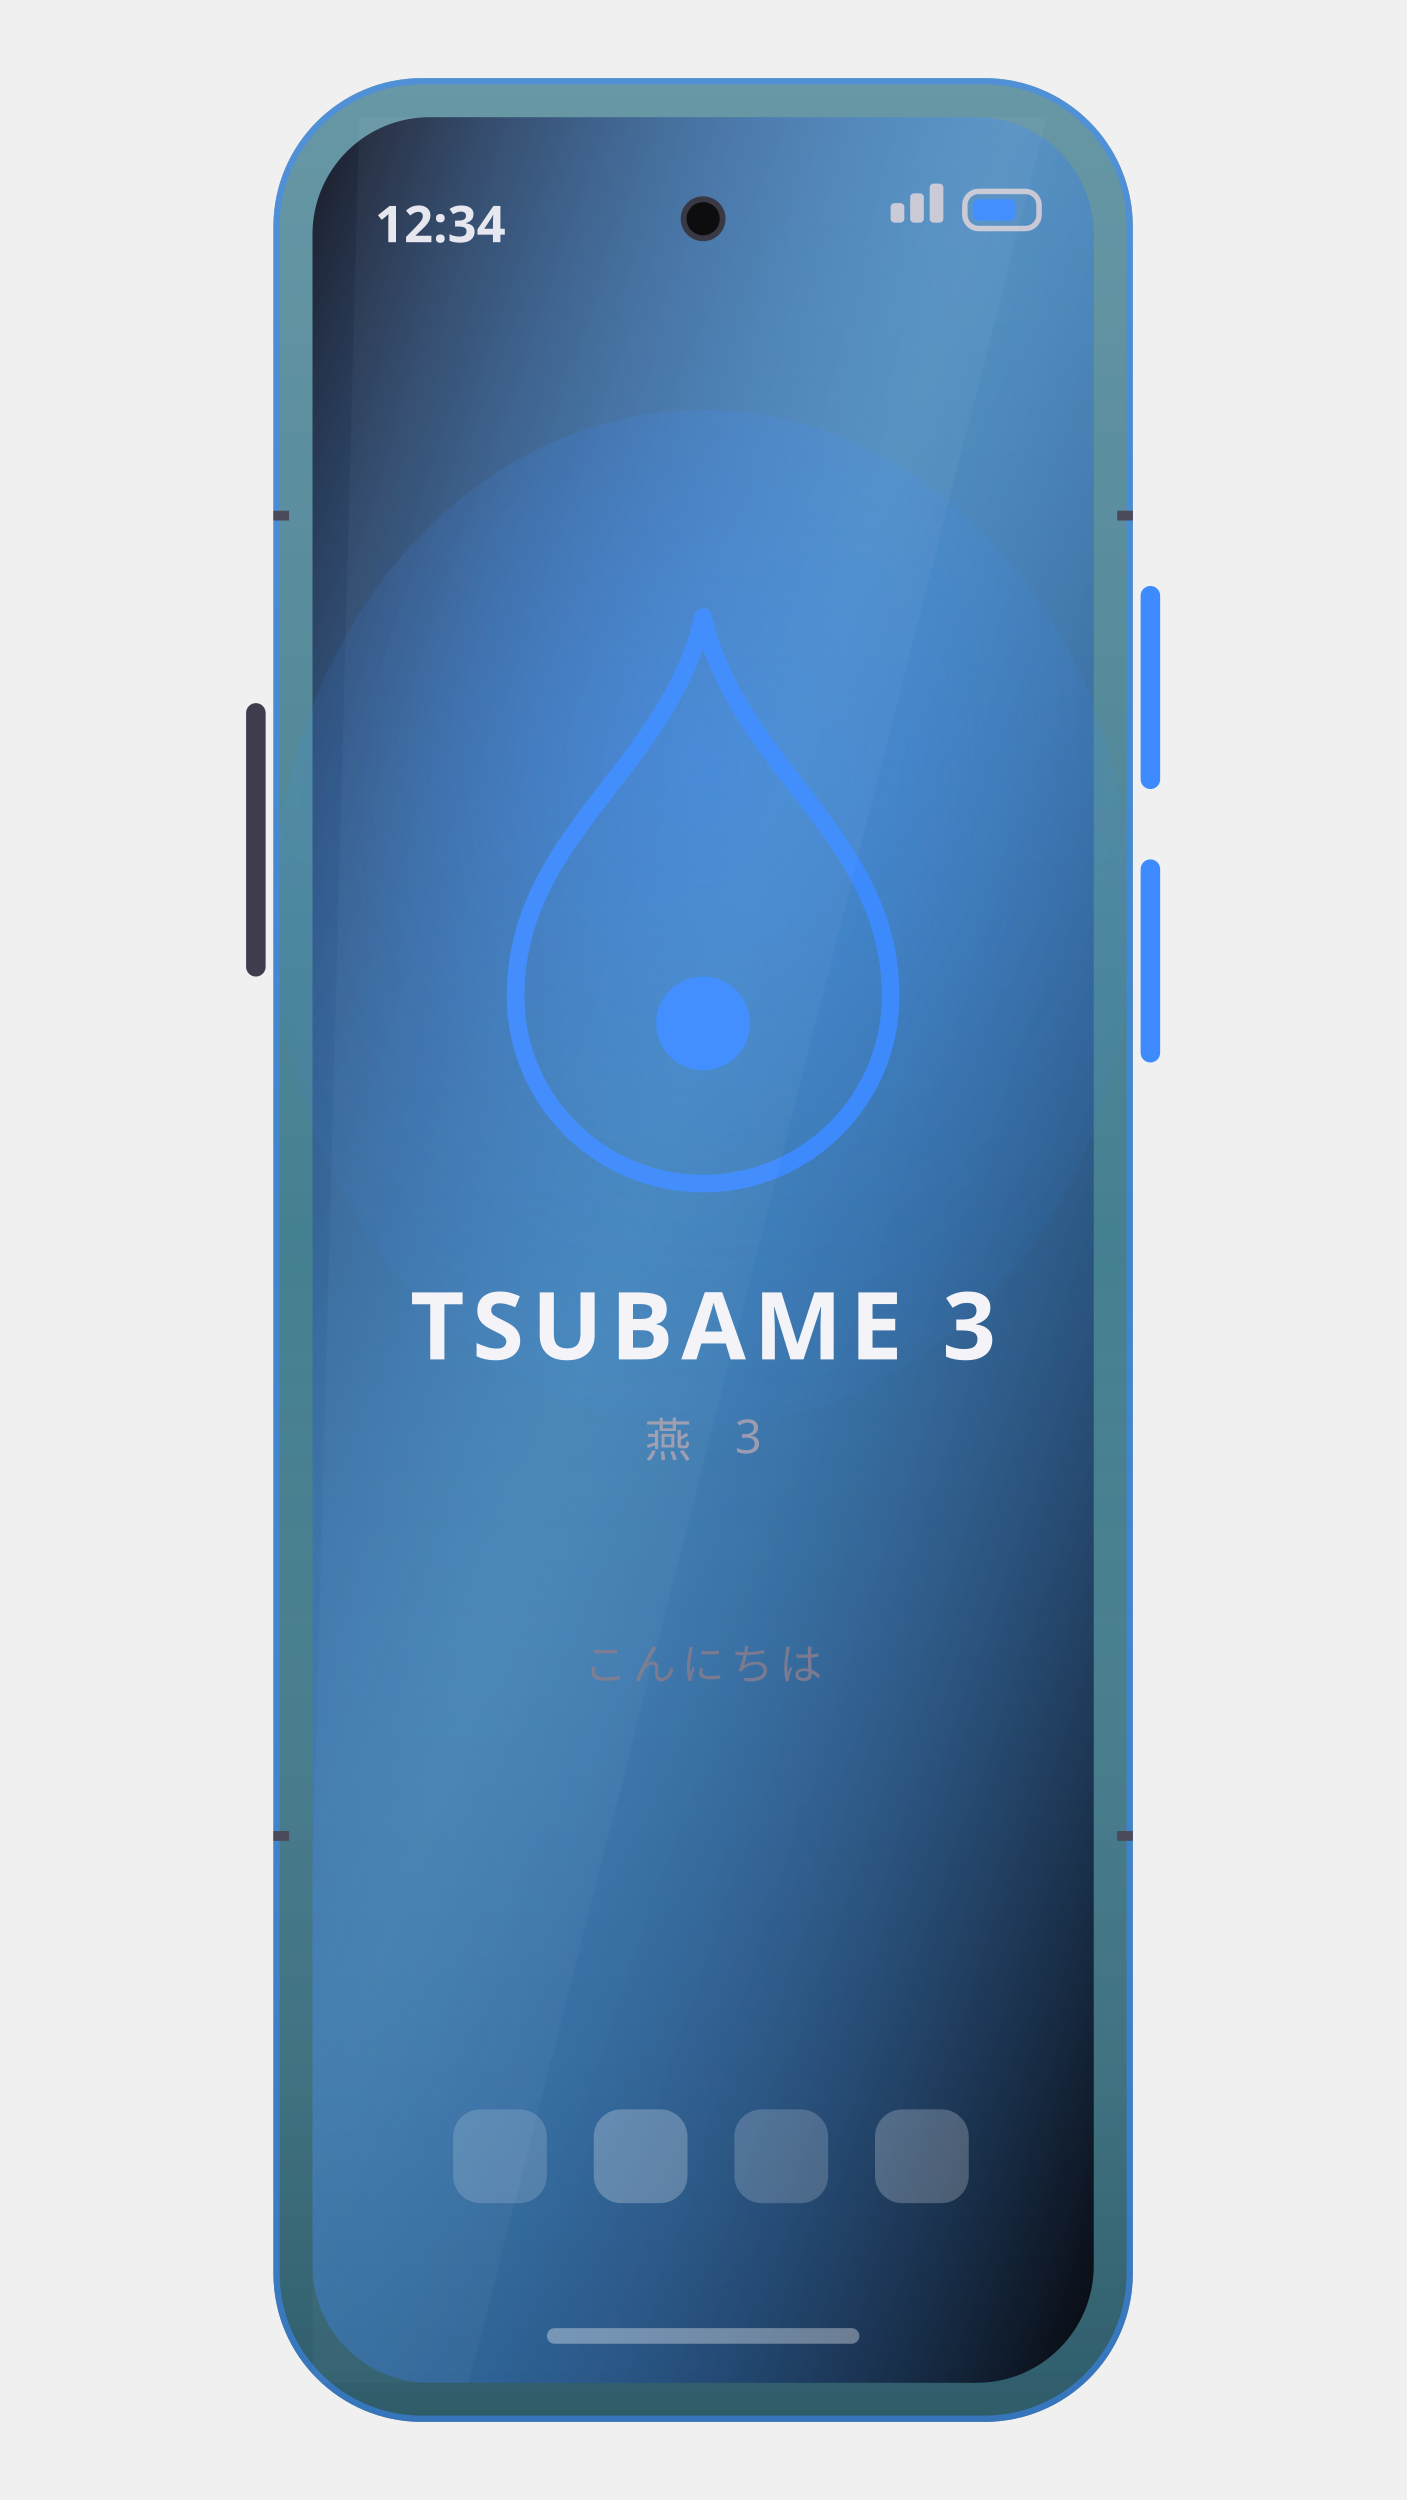
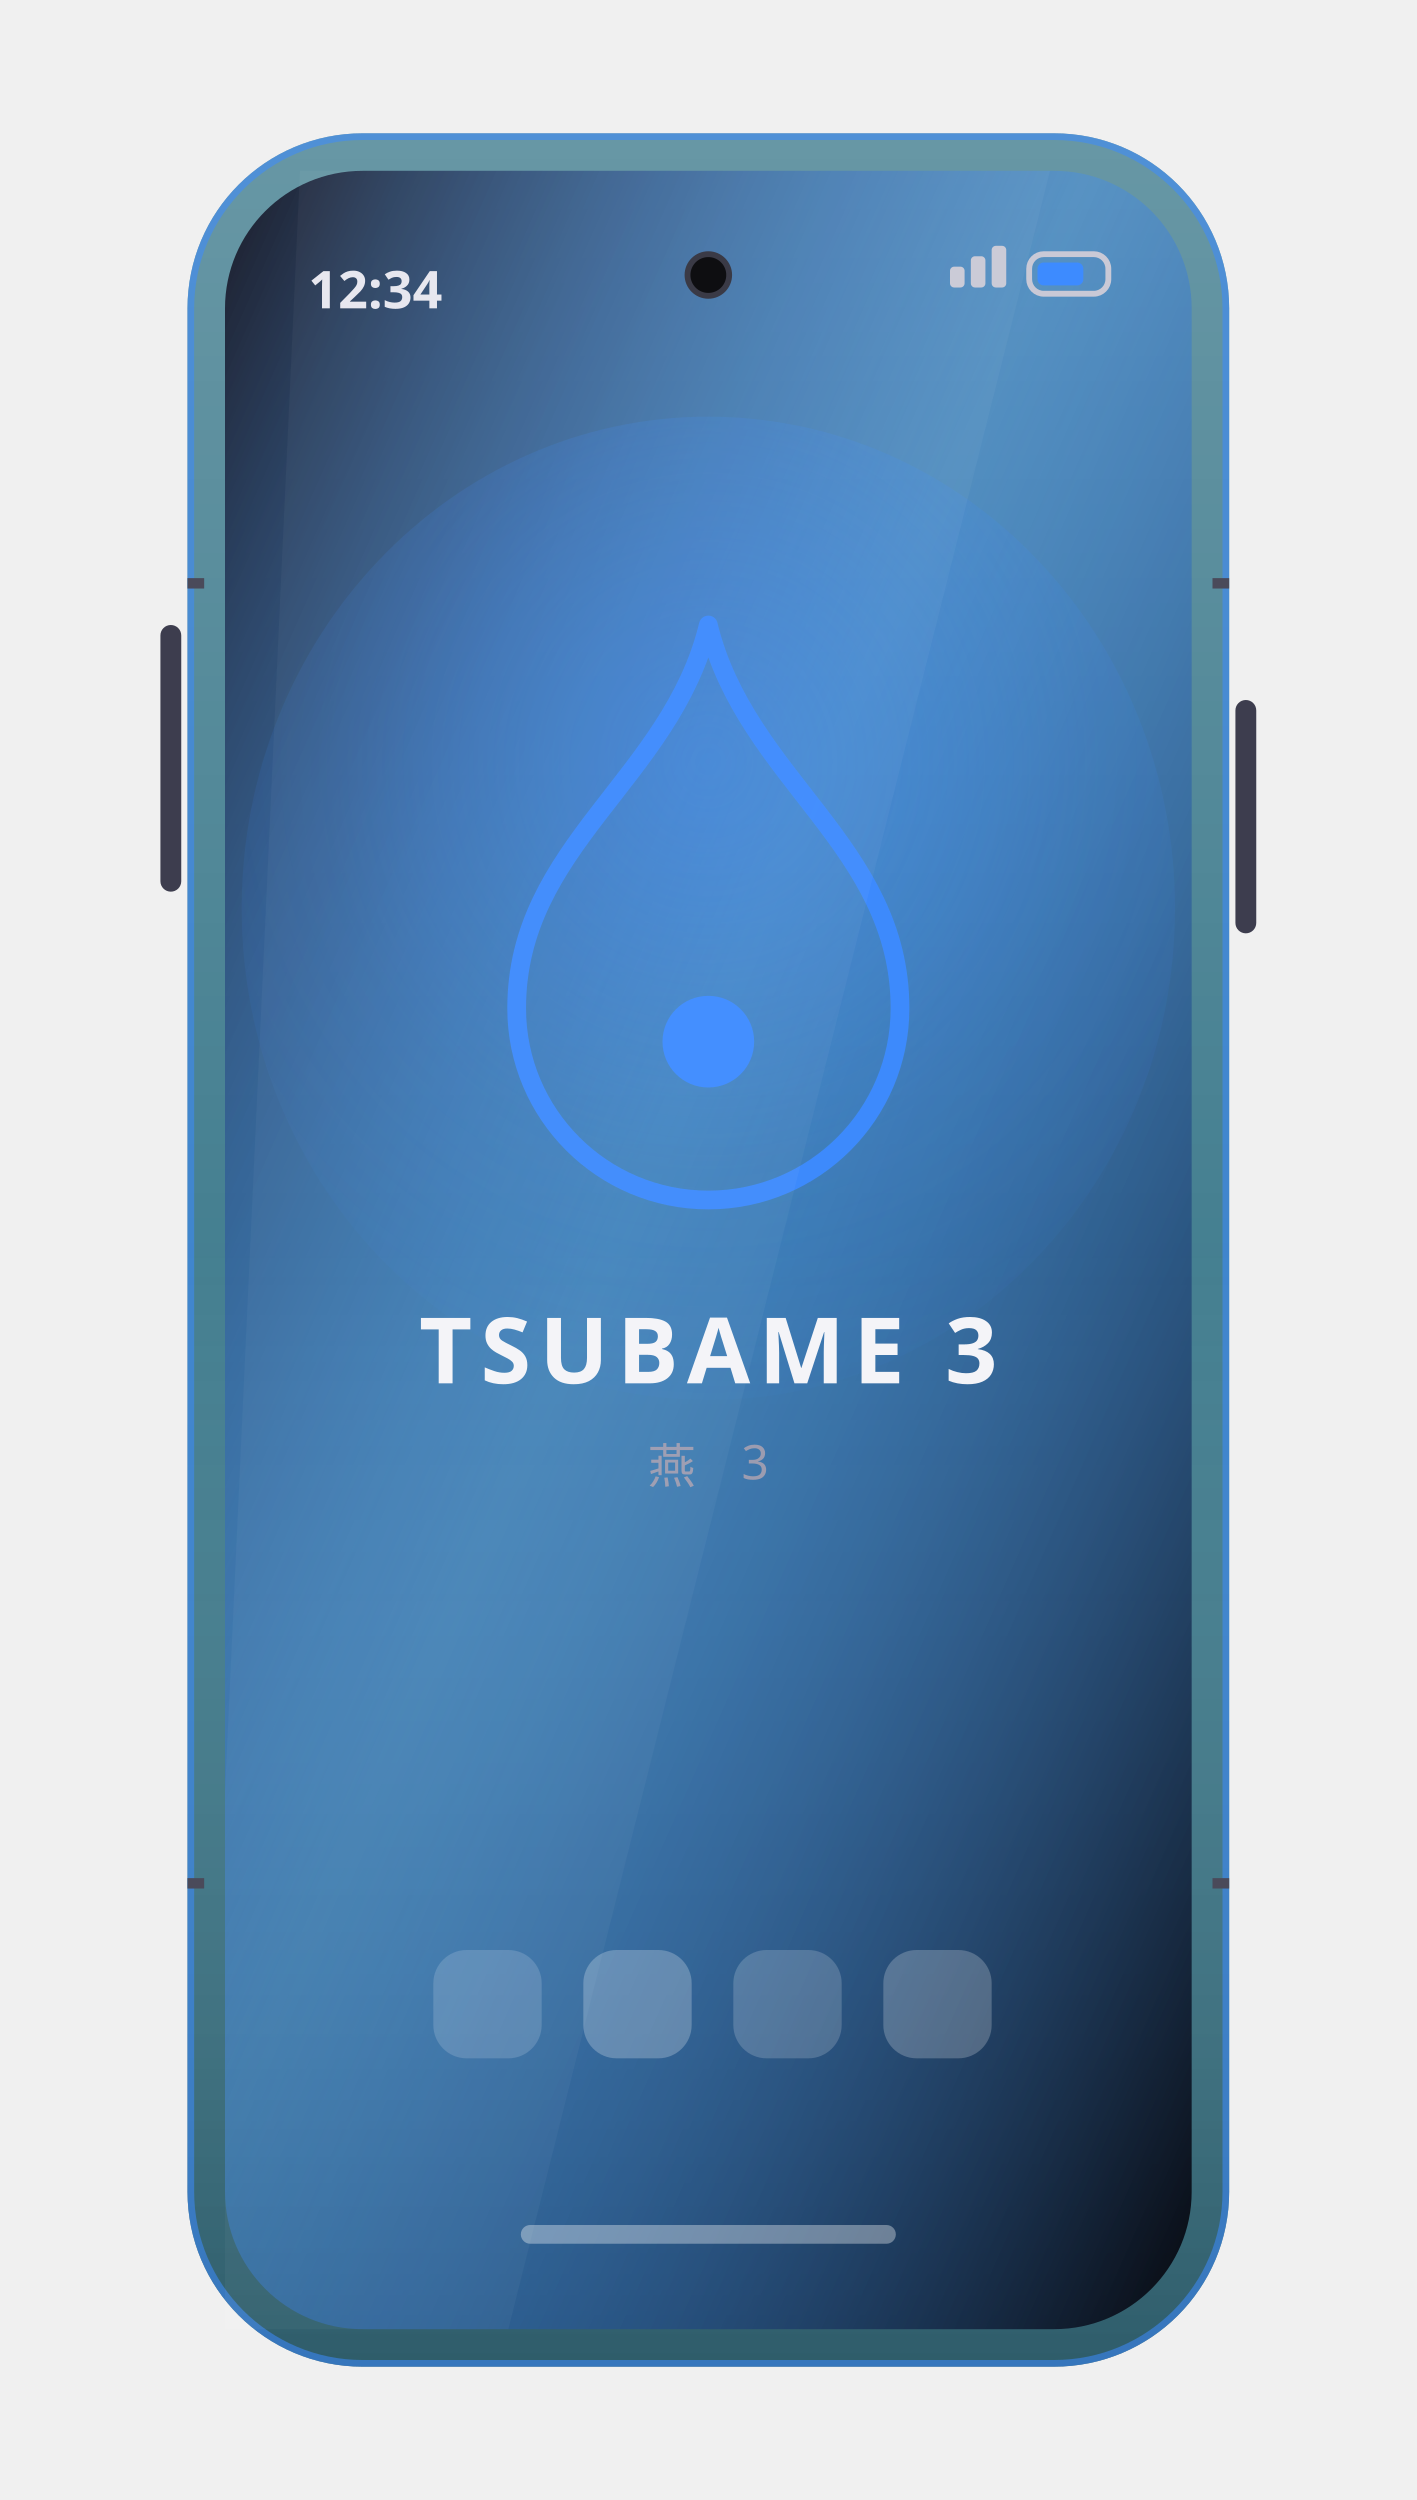
- <svg xmlns="http://www.w3.org/2000/svg" viewBox="0 0 360 640" role="img" aria-label="TSUBAME 3">
+ <svg xmlns="http://www.w3.org/2000/svg" viewBox="0 0 340 600" role="img" aria-label="TSUBAME 3">
  <defs>
    <linearGradient id="scrtsubame31" x1="0" y1="0" x2="1" y2="1">
      <stop offset="0" stop-color="#1b1b26" />
      <stop offset="0.45" stop-color="#3d8bff" stop-opacity="0.34" />
      <stop offset="1" stop-color="#07070b" />
    </linearGradient>
    <radialGradient id="flaretsubame31" cx="0.5" cy="0.35" r="0.75">
      <stop offset="0" stop-color="#3d8bff" stop-opacity="0.42" />
      <stop offset="0.55" stop-color="#3d8bff" stop-opacity="0.12" />
      <stop offset="1" stop-color="#3d8bff" stop-opacity="0" />
    </radialGradient>
    <linearGradient id="metaltsubame31" x1="0" y1="0" x2="0" y2="1">
      <stop offset="0" stop-color="#ffffff" stop-opacity="0.22" />
      <stop offset="0.5" stop-color="#ffffff" stop-opacity="0.04" />
      <stop offset="1" stop-color="#000000" stop-opacity="0.25" />
    </linearGradient>
  </defs>
-   <rect x="70" y="20" width="220" height="600" rx="38" fill="#3d7a8c" />
-   <rect x="70" y="20" width="220" height="600" rx="38" fill="url(#metaltsubame31)" />
-   <rect x="70.8" y="20.8" width="218.4" height="598.4" rx="37.2" fill="none" stroke="#3d8bff" stroke-opacity="0.55" stroke-width="1.6" />
-   <path d="M70 132 h4 M70 470 h4 M286 132 h4 M286 470 h4" stroke="#4a4a5a" stroke-width="2.5" />
-   <rect x="80" y="30" width="200" height="580" rx="30" fill="url(#scrtsubame31)" />
-   <ellipse cx="180" cy="235" rx="110" ry="130" fill="url(#flaretsubame31)" />
-   <circle cx="180" cy="56" r="5" fill="#050508" stroke="#33333f" stroke-width="1.5" />
-   <text x="96" y="62" font-family="'Noto Sans JP',sans-serif" font-size="13" font-weight="700" fill="#e6e6ee">12:34</text>
-   <rect x="228" y="52" width="3.5" height="5" rx="1" fill="#c9c9d6" />
-   <rect x="233" y="49.5" width="3.5" height="7.5" rx="1" fill="#c9c9d6" />
-   <rect x="238" y="47" width="3.5" height="10" rx="1" fill="#c9c9d6" />
-   <rect x="247" y="49" width="19" height="9.5" rx="3.5" fill="none" stroke="#c9c9d6" stroke-width="1.4" />
-   <rect x="249" y="51" width="11" height="5.5" rx="1.5" fill="#3d8bff" />
-   <path d="M180 158 c-9 39 -48 56 -48 97 a48 48 0 0 0 96 0 c0 -41 -39 -58 -48 -97z" fill="none" stroke="#3d8bff" stroke-width="4.5" stroke-linejoin="round" opacity="0.95" />
-   <circle cx="180" cy="262" r="12" fill="#3d8bff" />
-   <text x="180" y="348" font-family="'Noto Sans JP',sans-serif" font-size="24" font-weight="800" fill="#f4f4f8" text-anchor="middle" letter-spacing="2">TSUBAME 3</text>
-   <text x="180" y="373" font-family="'Noto Sans JP',sans-serif" font-size="12" fill="#9c9cb0" text-anchor="middle" letter-spacing="4">燕 3</text>
-   <text x="180" y="430" font-family="'Noto Sans JP',sans-serif" font-size="11" fill="#7a7a90" text-anchor="middle" letter-spacing="1.5">こんにちは</text>
-   <rect x="116" y="540" width="24" height="24" rx="7" fill="#ffffff" opacity="0.16" />
-   <rect x="152" y="540" width="24" height="24" rx="7" fill="#ffffff" opacity="0.24" />
-   <rect x="188" y="540" width="24" height="24" rx="7" fill="#ffffff" opacity="0.18" />
-   <rect x="224" y="540" width="24" height="24" rx="7" fill="#ffffff" opacity="0.22" />
-   <rect x="140" y="596" width="80" height="4" rx="2" fill="#ffffff" opacity="0.35" />
-   <path d="M92 30 L268 30 L120 610 L80 610 L80 480 Z" fill="#ffffff" opacity="0.035" />
-   <rect x="292" y="150" width="5" height="52" rx="2.5" fill="#3d8bff" />
-   <rect x="292" y="220" width="5" height="52" rx="2.5" fill="#3d8bff" />
-   <rect x="63" y="180" width="5" height="70" rx="2.5" fill="#3d3d4e" />
+   <rect x="45" y="32" width="250" height="536" rx="42" fill="#3d7a8c" />
+   <rect x="45" y="32" width="250" height="536" rx="42" fill="url(#metaltsubame31)" />
+   <rect x="45.8" y="32.8" width="248.4" height="534.4" rx="41.2" fill="none" stroke="#3d8bff" stroke-opacity="0.55" stroke-width="1.6" />
+   <path d="M45 140 h4 M45 452 h4 M291 140 h4 M291 452 h4" stroke="#4a4a5a" stroke-width="2.5" />
+   <rect x="54" y="41" width="232" height="518" rx="33" fill="url(#scrtsubame31)" />
+   <ellipse cx="170" cy="218" rx="112" ry="118" fill="url(#flaretsubame31)" />
+   <circle cx="170" cy="66" r="5" fill="#050508" stroke="#33333f" stroke-width="1.4" />
+   <text x="74" y="74" font-family="'Noto Sans JP',sans-serif" font-size="12.5" font-weight="700" fill="#e6e6ee">12:34</text>
+   <rect x="228" y="64" width="3.5" height="5" rx="1" fill="#c9c9d6" />
+   <rect x="233" y="61.5" width="3.5" height="7.5" rx="1" fill="#c9c9d6" />
+   <rect x="238" y="59" width="3.5" height="10" rx="1" fill="#c9c9d6" />
+   <rect x="247" y="61" width="19" height="9.5" rx="3.5" fill="none" stroke="#c9c9d6" stroke-width="1.4" />
+   <rect x="249" y="63" width="11" height="5.5" rx="1.5" fill="#3d8bff" />
+   <path d="M170 150 c-9 37 -46 53 -46 92 a46 46 0 0 0 92 0 c0 -39 -37 -55 -46 -92z" fill="none" stroke="#3d8bff" stroke-width="4.5" stroke-linejoin="round" opacity="0.95" />
+   <circle cx="170" cy="250" r="11" fill="#3d8bff" />
+   <text x="170" y="332" font-family="'Noto Sans JP',sans-serif" font-size="22" font-weight="800" fill="#f4f4f8" text-anchor="middle" letter-spacing="2">TSUBAME 3</text>
+   <text x="170" y="356" font-family="'Noto Sans JP',sans-serif" font-size="11.5" fill="#9c9cb0" text-anchor="middle" letter-spacing="4">燕 3</text>
+   <rect x="104" y="468" width="26" height="26" rx="8" fill="#ffffff" opacity="0.16" />
+   <rect x="140" y="468" width="26" height="26" rx="8" fill="#ffffff" opacity="0.24" />
+   <rect x="176" y="468" width="26" height="26" rx="8" fill="#ffffff" opacity="0.18" />
+   <rect x="212" y="468" width="26" height="26" rx="8" fill="#ffffff" opacity="0.22" />
+   <rect x="125" y="534" width="90" height="4.5" rx="2.25" fill="#ffffff" opacity="0.35" />
+   <path d="M72 41 L252 41 L122 559 L54 559 L54 430 Z" fill="#ffffff" opacity="0.038" />
+   <rect x="296.5" y="168" width="5" height="56" rx="2.5" fill="#3d3d4e" />
+   <rect x="38.5" y="150" width="5" height="64" rx="2.5" fill="#3d3d4e" />
</svg>
